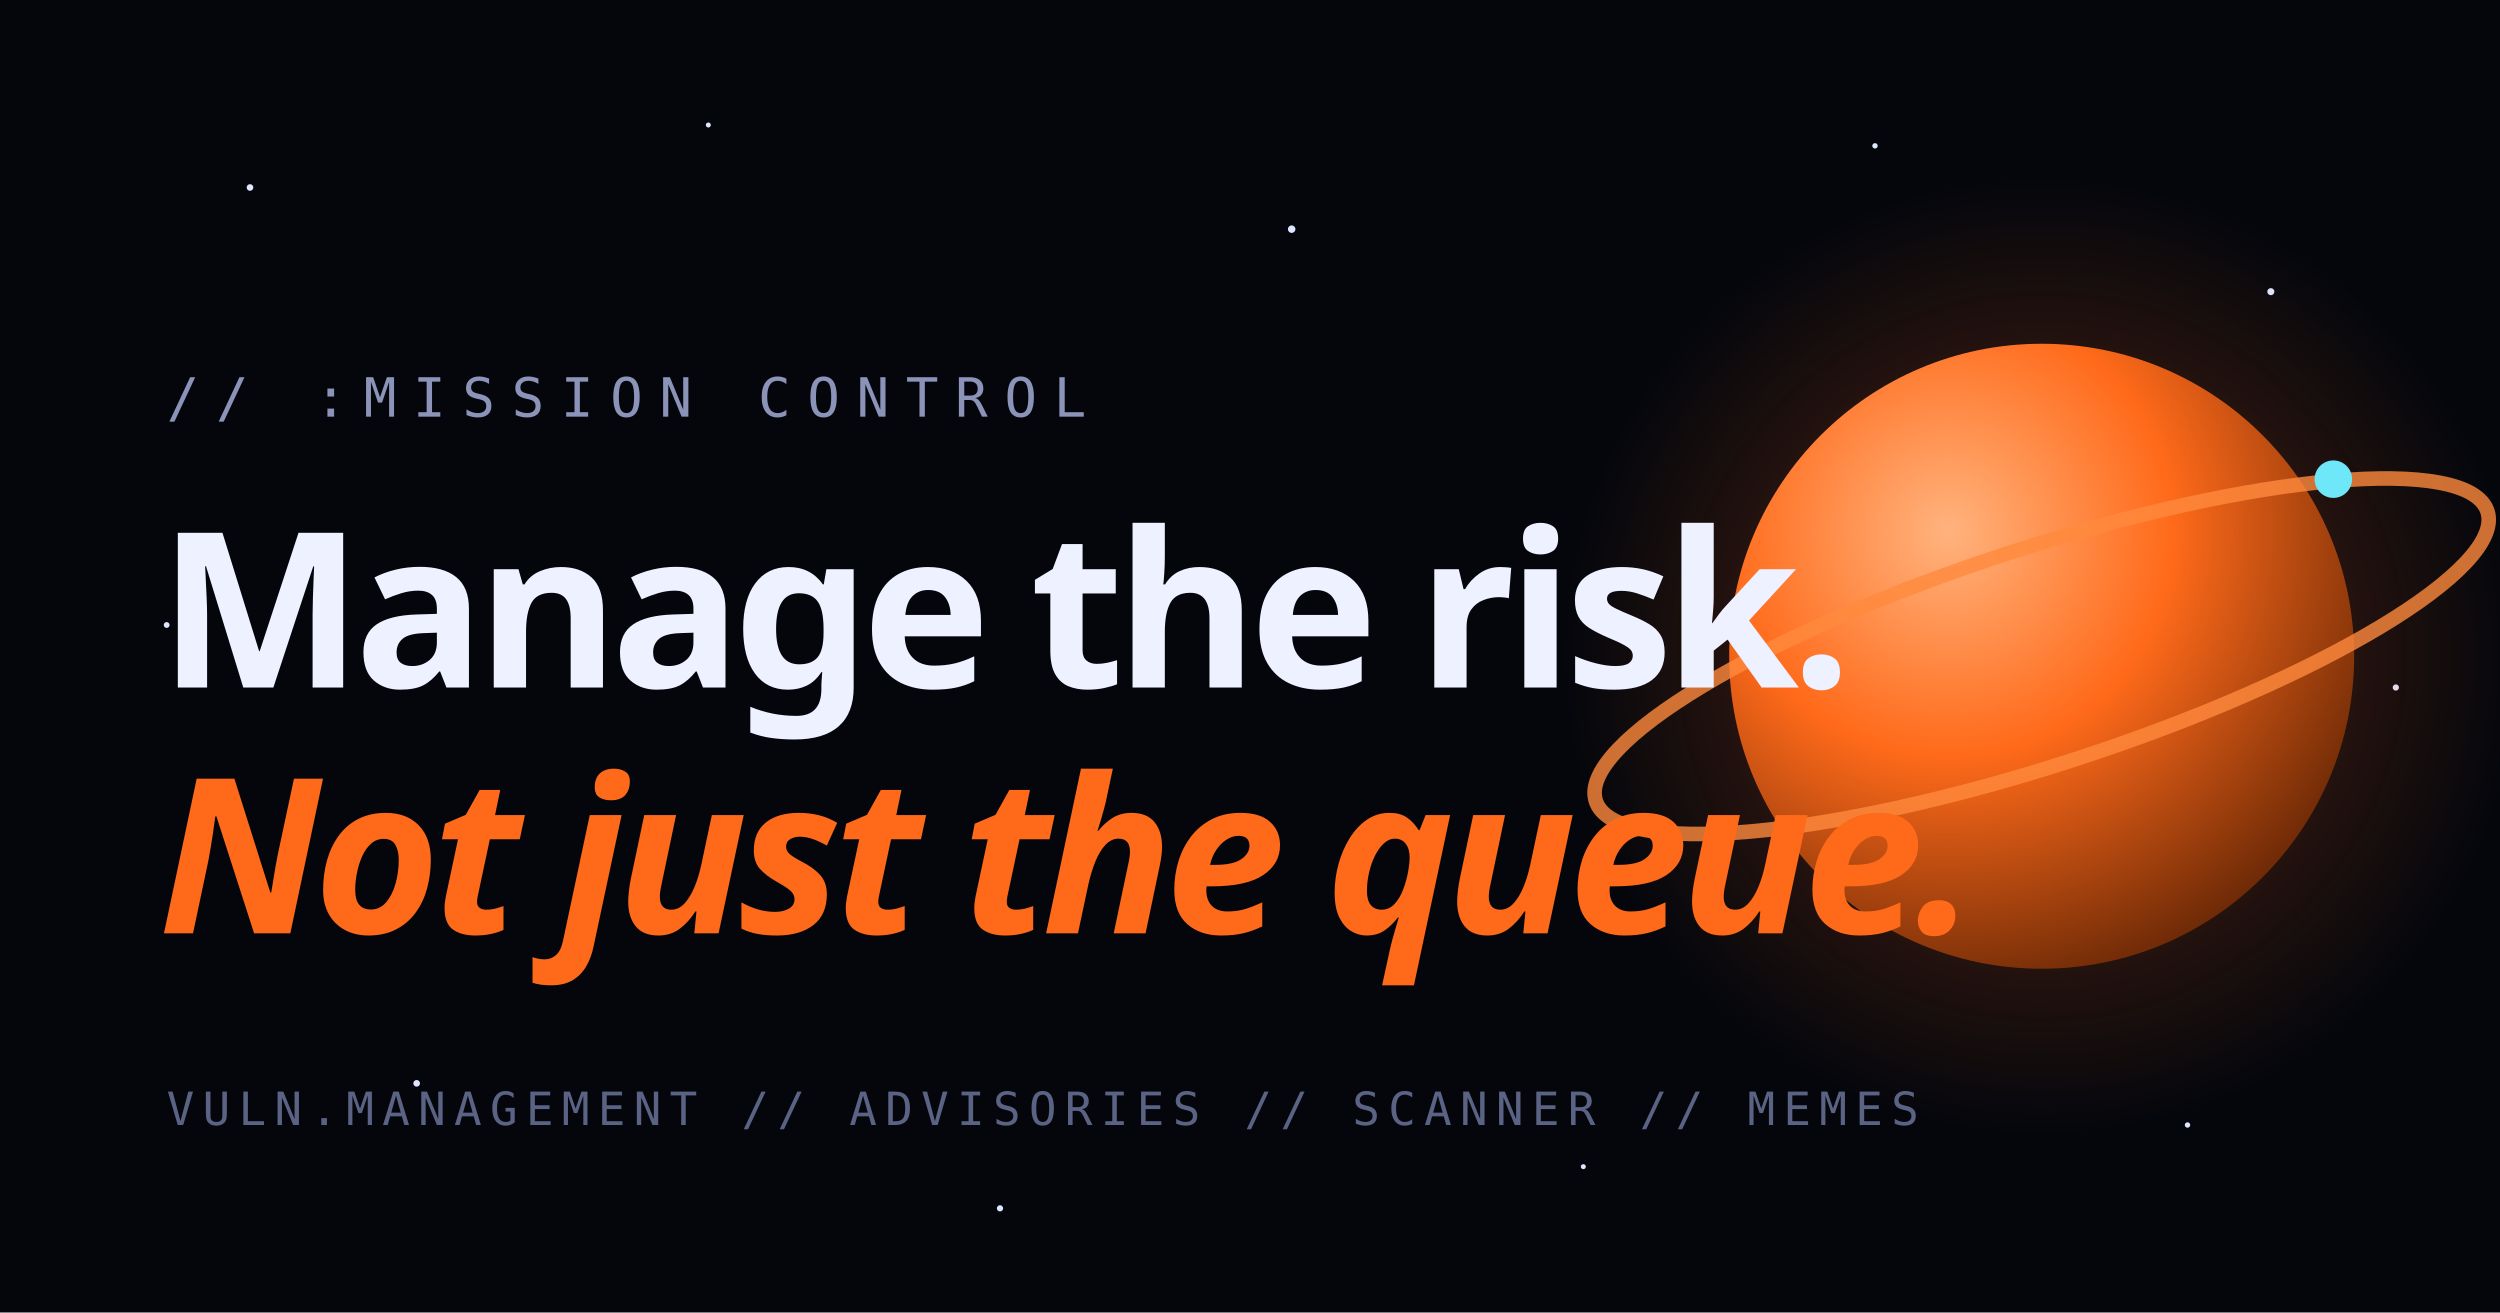
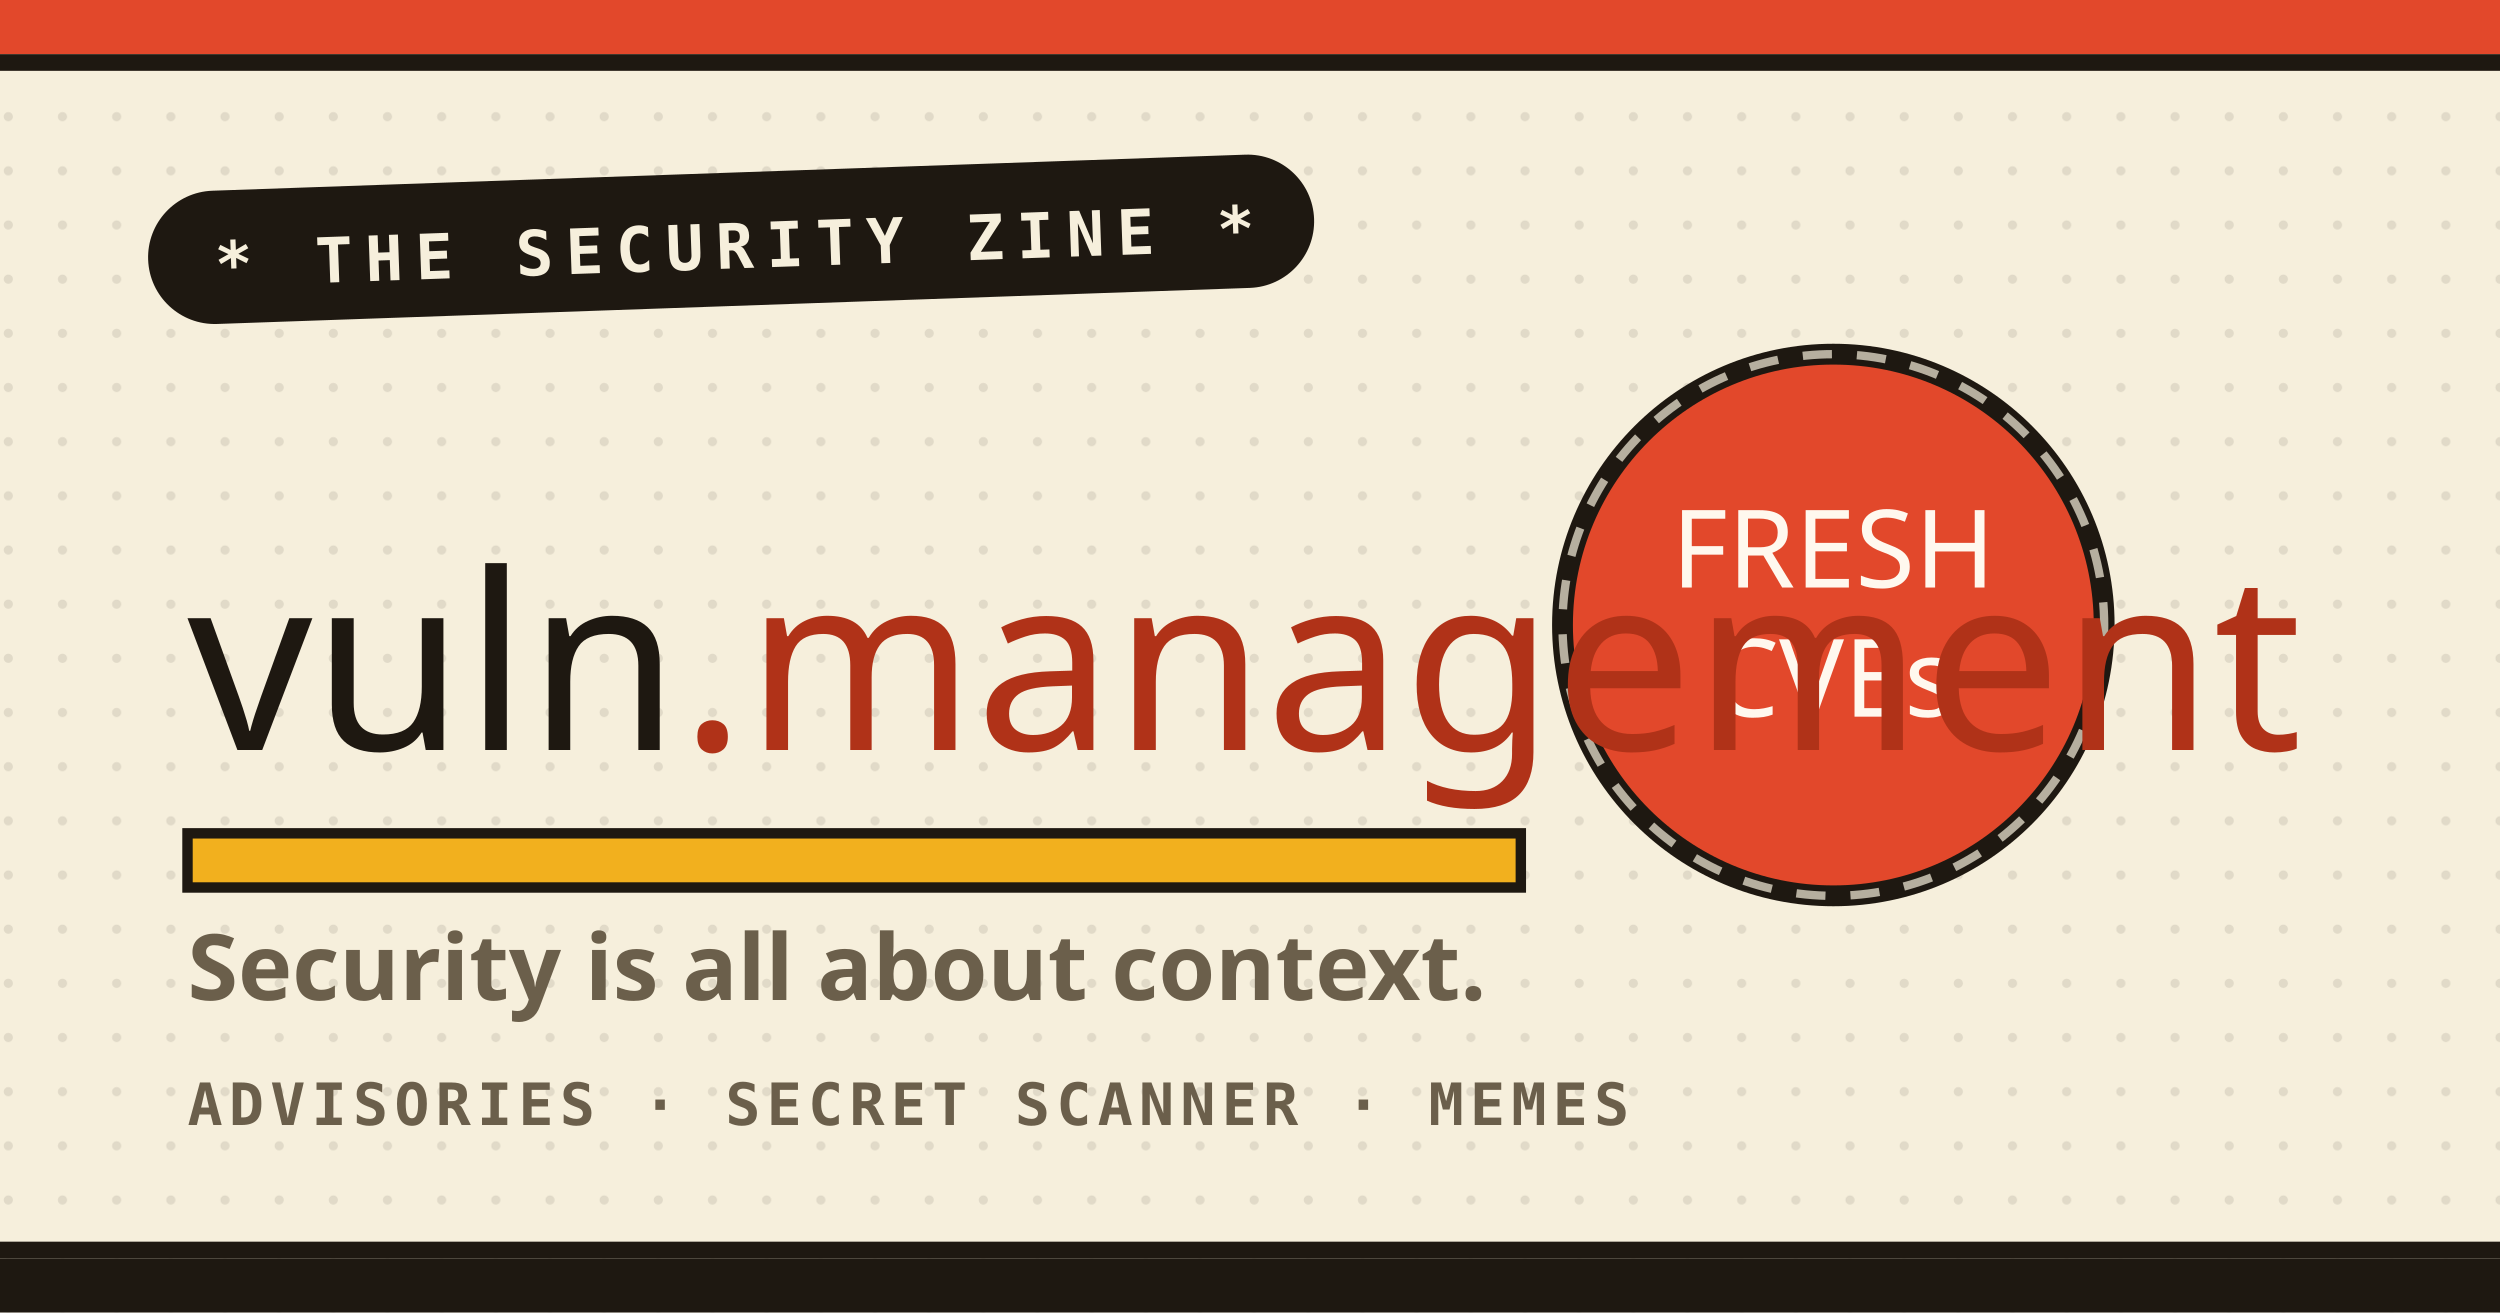
- <svg xmlns="http://www.w3.org/2000/svg" width="1200" height="630" viewBox="0 0 1200 630" role="img" aria-labelledby="title desc">
+ <svg xmlns="http://www.w3.org/2000/svg" width="1200" height="630" viewBox="0 0 1200 630">
  <defs>
-     <radialGradient id="planet" cx="35%" cy="30%" r="80%">
-       <stop offset="0%" stop-color="#ffb37e" />
-       <stop offset="45%" stop-color="#ff6a1a" />
-       <stop offset="100%" stop-color="#5c2204" />
-     </radialGradient>
-     <radialGradient id="glow" cx="50%" cy="50%" r="50%">
-       <stop offset="0%" stop-color="#ff6a1a" stop-opacity=".35" />
-       <stop offset="100%" stop-color="#ff6a1a" stop-opacity="0" />
-     </radialGradient>
+     <pattern id="dots" width="26" height="26" patternUnits="userSpaceOnUse">
+       <circle cx="4" cy="4" r="2.2" fill="#1e1811" opacity="0.10" />
+     </pattern>
  </defs>
-   <rect width="1200" height="630" fill="#04060c" />
-   <g fill="#dfe6ff">
-     <circle cx="120" cy="90" r="1.6" />
-     <circle cx="340" cy="60" r="1.2" />
-     <circle cx="620" cy="110" r="1.8" />
-     <circle cx="900" cy="70" r="1.3" />
-     <circle cx="1090" cy="140" r="1.7" />
-     <circle cx="80" cy="300" r="1.4" />
-     <circle cx="1150" cy="330" r="1.5" />
-     <circle cx="200" cy="520" r="1.6" />
-     <circle cx="1050" cy="540" r="1.3" />
-     <circle cx="480" cy="580" r="1.5" />
-     <circle cx="760" cy="560" r="1.2" />
+   <rect width="1200" height="630" fill="#f6efdc" />
+   <rect width="1200" height="630" fill="url(#dots)" />
+   <rect x="0" y="0" width="1200" height="26" fill="#e2482b" />
+   <rect x="0" y="26" width="1200" height="8" fill="#1e1811" />
+   <rect x="0" y="596" width="1200" height="8" fill="#1e1811" />
+   <rect x="0" y="604" width="1200" height="26" fill="#1e1811" />
+   <g transform="translate(880,300)">
+     <circle r="130" fill="#e2482b" stroke="#1e1811" stroke-width="10" />
+     <circle r="130" fill="none" stroke="#f6efdc" stroke-width="4" stroke-dasharray="14 12" opacity="0.7" />
+     <text y="-18" text-anchor="middle" font-family="'Archivo Black','Arial Black',sans-serif" font-size="52" fill="#fff8ee">FRESH</text>
+     <text y="44" text-anchor="middle" font-family="'Archivo Black','Arial Black',sans-serif" font-size="52" fill="#fff8ee">CVEs</text>
  </g>
-   <circle cx="980" cy="315" r="230" fill="url(#glow)" />
-   <ellipse cx="980" cy="315" rx="150" ry="150" fill="url(#planet)" />
-   <ellipse cx="980" cy="315" rx="225" ry="52" fill="none" stroke="#ff8a3d" stroke-width="7" opacity=".8" transform="rotate(-18 980 315)" />
-   <circle cx="1120" cy="230" r="9" fill="#6ee7f9" />
-   <text x="80" y="200" fill="#8b93b8" font-family="ui-monospace, monospace" font-size="26" letter-spacing="8">// :MISSION CONTROL</text>
-   <text x="76" y="330" fill="#eef1ff" font-family="Verdana, sans-serif" font-size="104" font-weight="bold" letter-spacing="-4">Manage the risk.</text>
-   <text x="76" y="448" fill="#ff6a1a" font-family="Verdana, sans-serif" font-size="104" font-weight="bold" font-style="italic" letter-spacing="-4">Not just the queue.</text>
-   <text x="80" y="540" fill="#5b6384" font-family="ui-monospace, monospace" font-size="22" letter-spacing="4">VULN.MANAGEMENT // ADVISORIES // SCANNER // MEMES</text>
+   <g transform="translate(90,150) rotate(-2)">
+     <rect x="-18" y="-58" width="560" height="64" rx="32" fill="#1e1811" />
+     <text x="14" y="-12" font-family="'IBM Plex Mono',monospace" font-weight="700" font-size="30" letter-spacing="6" fill="#f6efdc">* THE SECURITY ZINE *</text>
+   </g>
+   <text x="90" y="360" font-family="'Archivo Black','Arial Black',sans-serif" font-size="118" fill="#1e1811">vuln<tspan fill="#b03218">.management</tspan>
+   </text>
+   <rect x="90" y="400" width="640" height="26" fill="#f2b01e" stroke="#1e1811" stroke-width="5" />
+   <text x="90" y="480" font-family="'Nunito',sans-serif" font-weight="800" font-size="44" fill="#6b5f4b">Security is all about context.</text>
+   <text x="90" y="540" font-family="'IBM Plex Mono',monospace" font-weight="700" font-size="28" letter-spacing="3" fill="#6b5f4b">ADVISORIES · SECRET SCANNER · MEMES</text>
</svg>
